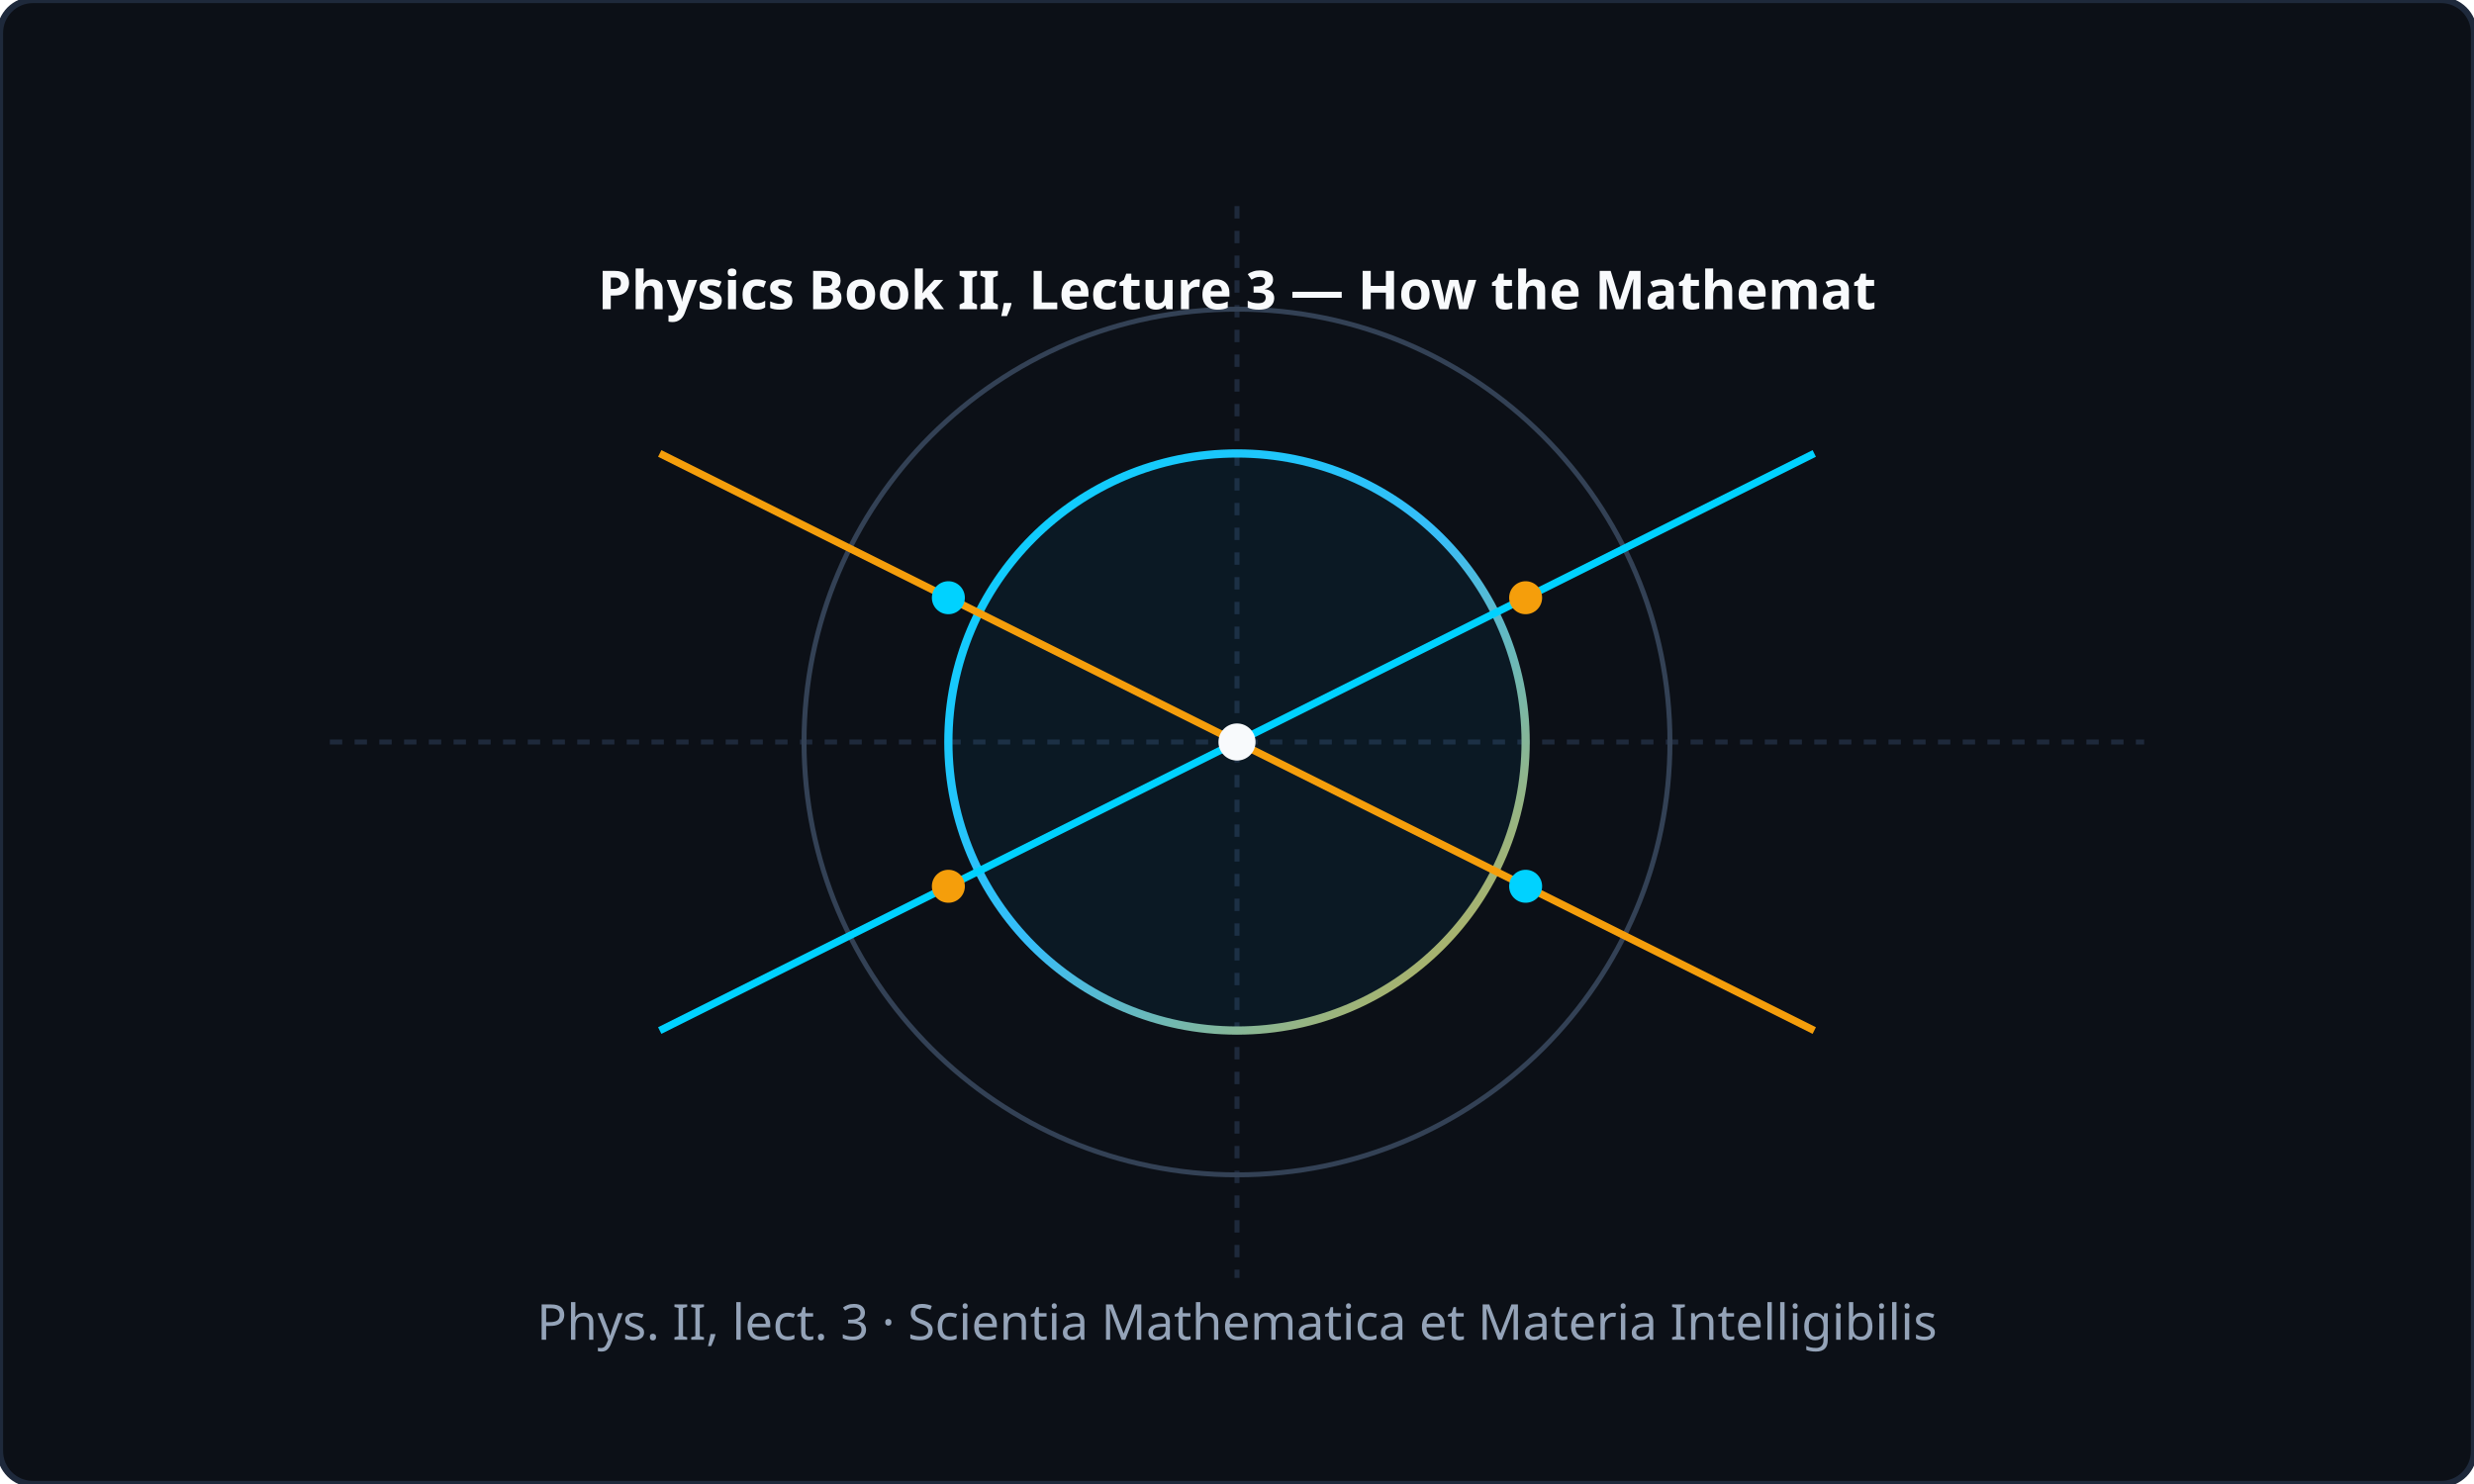
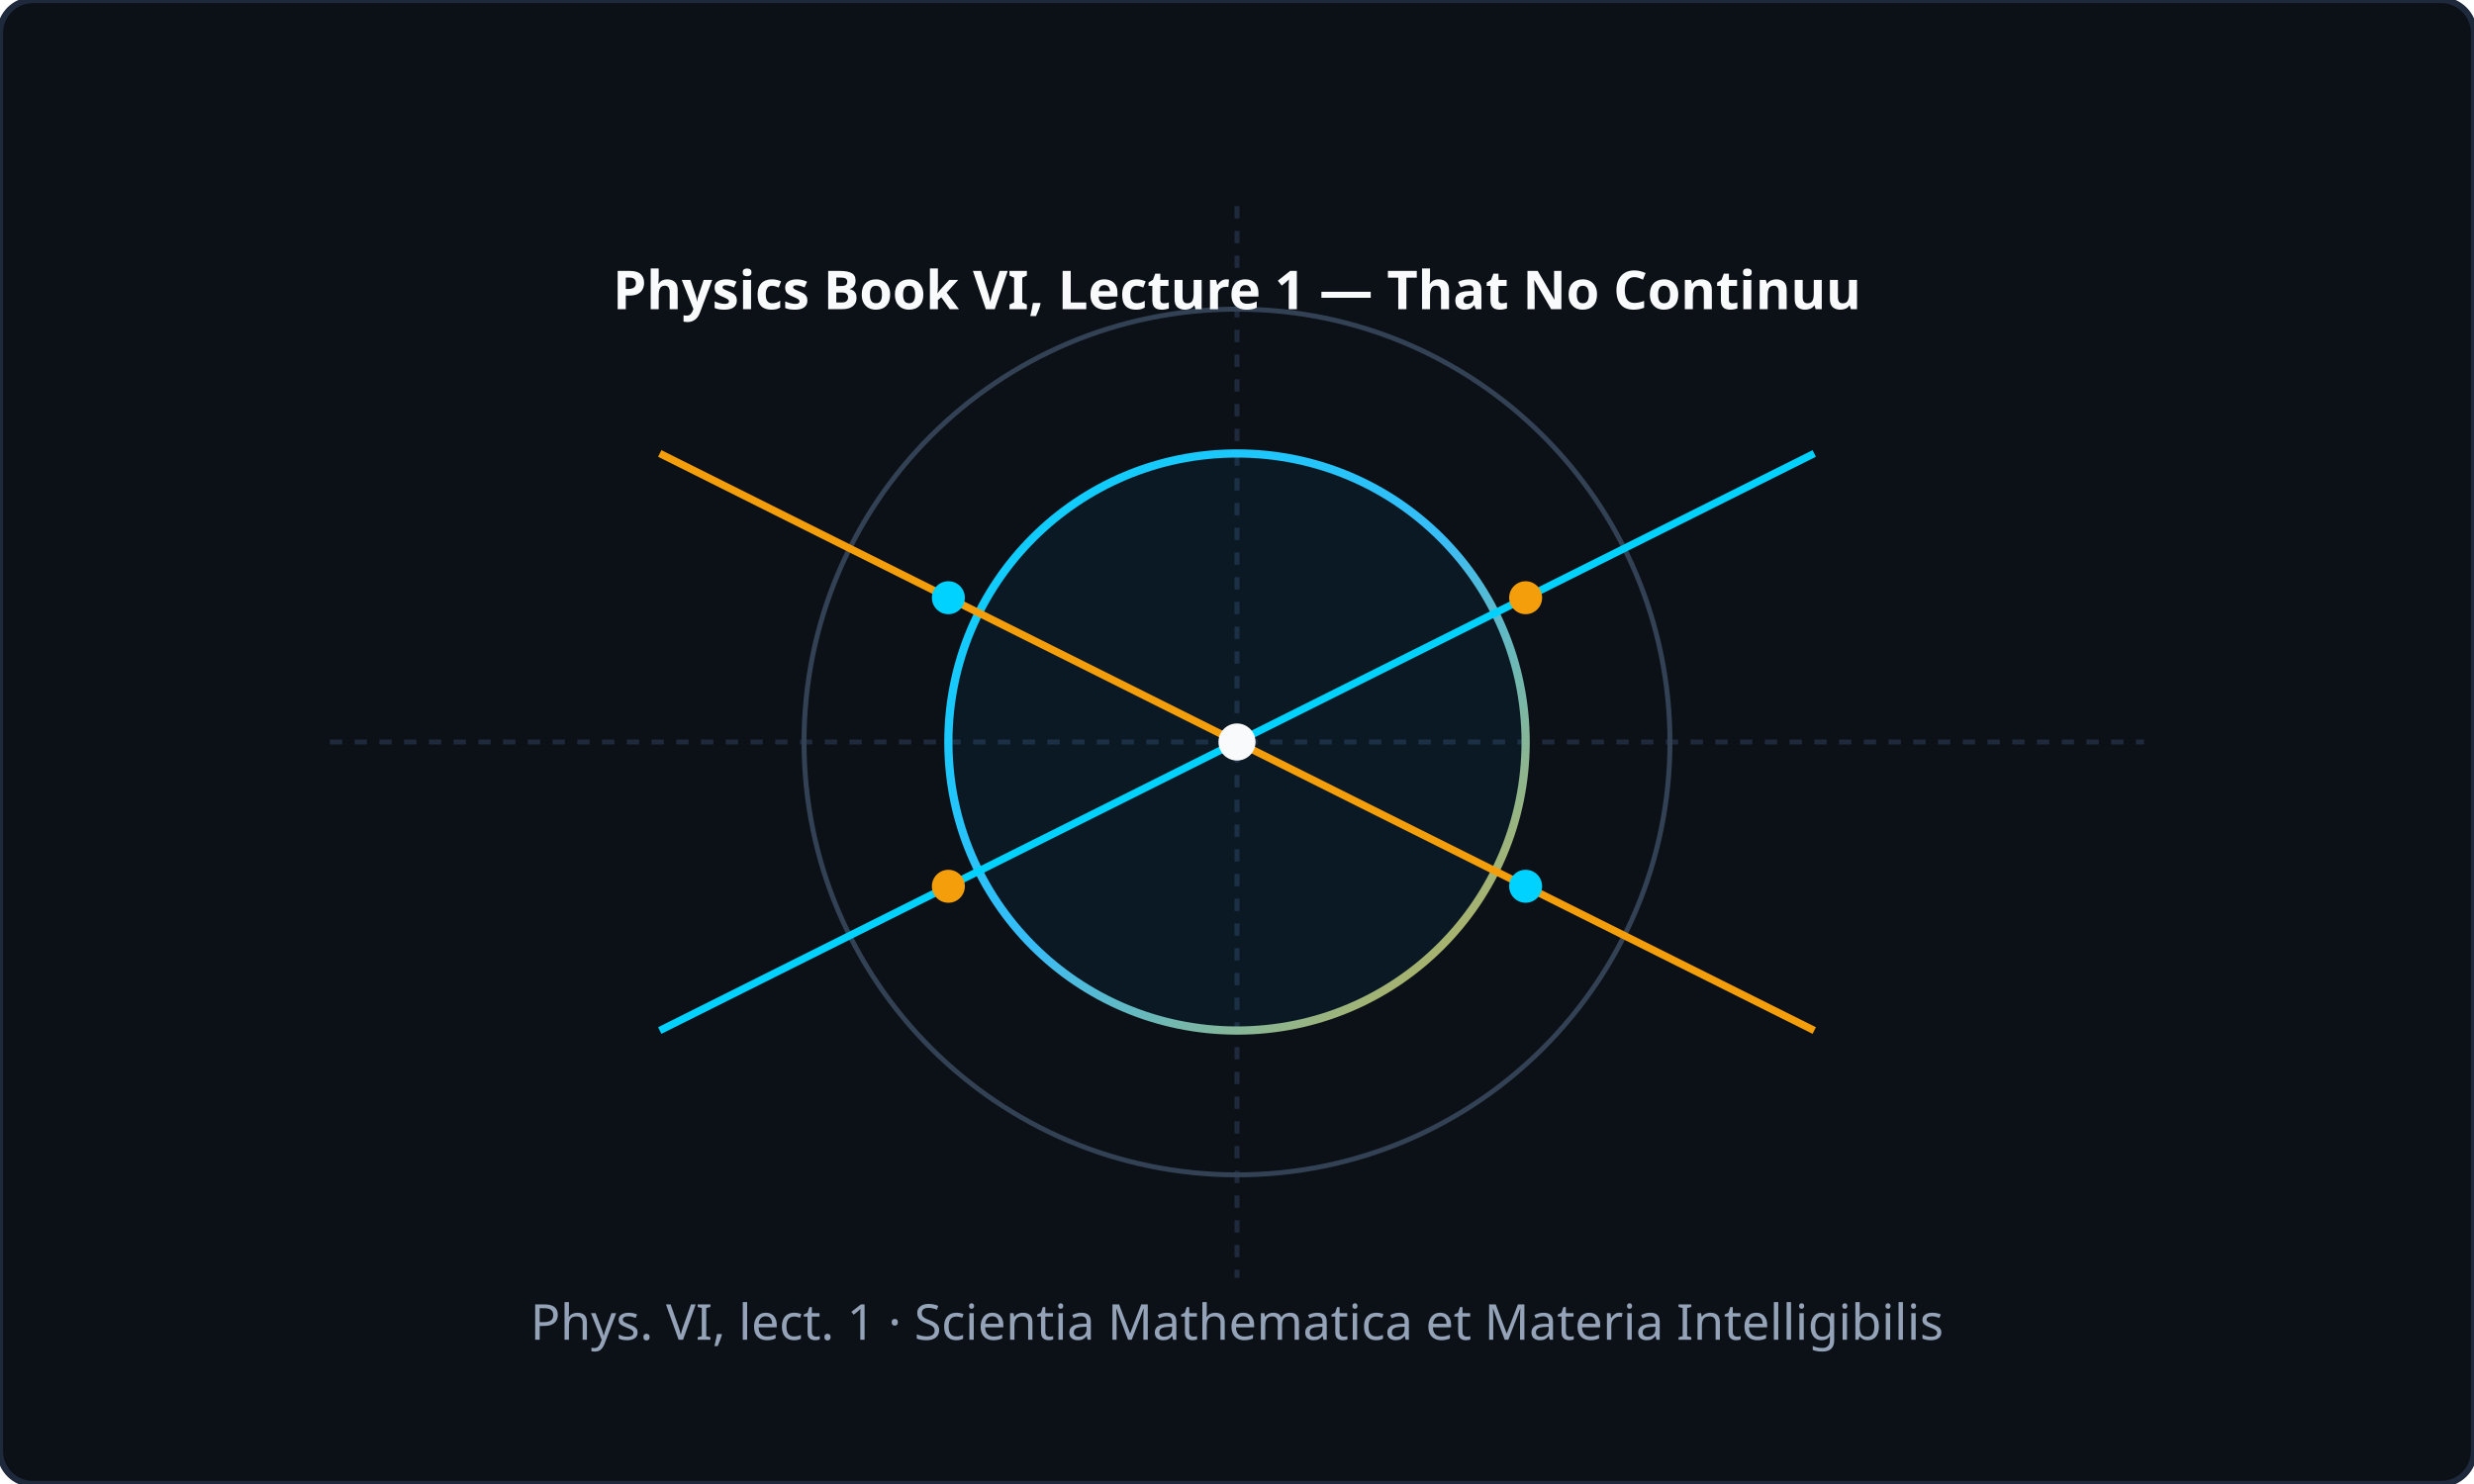
<svg xmlns="http://www.w3.org/2000/svg" viewBox="0 0 600 360" width="100%" height="auto">
  <rect width="600" height="360" rx="8" fill="#0c1017" stroke="#1e293b" stroke-width="1.5" />
  <defs>
    <linearGradient id="geomGrad" x1="0%" y1="0%" x2="100%" y2="100%">
      <stop offset="0%" stop-color="#00d2ff" />
      <stop offset="50%" stop-color="#38bdf8" />
      <stop offset="100%" stop-color="#d4af37" />
    </linearGradient>
  </defs>
  <line x1="80" y1="180" x2="520" y2="180" stroke="#1e293b" stroke-width="1.2" stroke-dasharray="3,3" />
  <line x1="300" y1="50" x2="300" y2="310" stroke="#1e293b" stroke-width="1.2" stroke-dasharray="3,3" />
  <circle cx="300" cy="180" r="105" fill="none" stroke="#334155" stroke-width="1.2" />
  <circle cx="300" cy="180" r="70" fill="#0284c7" fill-opacity="0.08" stroke="url(#geomGrad)" stroke-width="2" />
  <line x1="160" y1="110" x2="440" y2="250" stroke="#f59e0b" stroke-width="1.8" />
  <line x1="160" y1="250" x2="440" y2="110" stroke="#00d2ff" stroke-width="1.8" />
  <circle cx="300" cy="180" r="4.5" fill="#f8fafc" />
  <circle cx="230" cy="145" r="4" fill="#00d2ff" />
  <circle cx="370" cy="215" r="4" fill="#00d2ff" />
  <circle cx="230" cy="215" r="4" fill="#f59e0b" />
  <circle cx="370" cy="145" r="4" fill="#f59e0b" />
-   <text x="300" y="75" fill="#f8fafc" font-size="13" font-family="system-ui, sans-serif" text-anchor="middle" font-weight="600">Physics Book II, Lecture 3 — How the Mathemat</text>
-   <text x="300" y="325" fill="#94a3b8" font-size="12" font-family="system-ui, sans-serif" text-anchor="middle">Phys. II, lect. 3 · Scientia Mathematica et Materia Intelligibilis</text>
+   <text x="300" y="75" fill="#f8fafc" font-size="13" font-family="system-ui, sans-serif" text-anchor="middle" font-weight="600">Physics Book VI, Lecture 1 — That No Continuu</text>
+   <text x="300" y="325" fill="#94a3b8" font-size="12" font-family="system-ui, sans-serif" text-anchor="middle">Phys. VI, lect. 1 · Scientia Mathematica et Materia Intelligibilis</text>
</svg>
